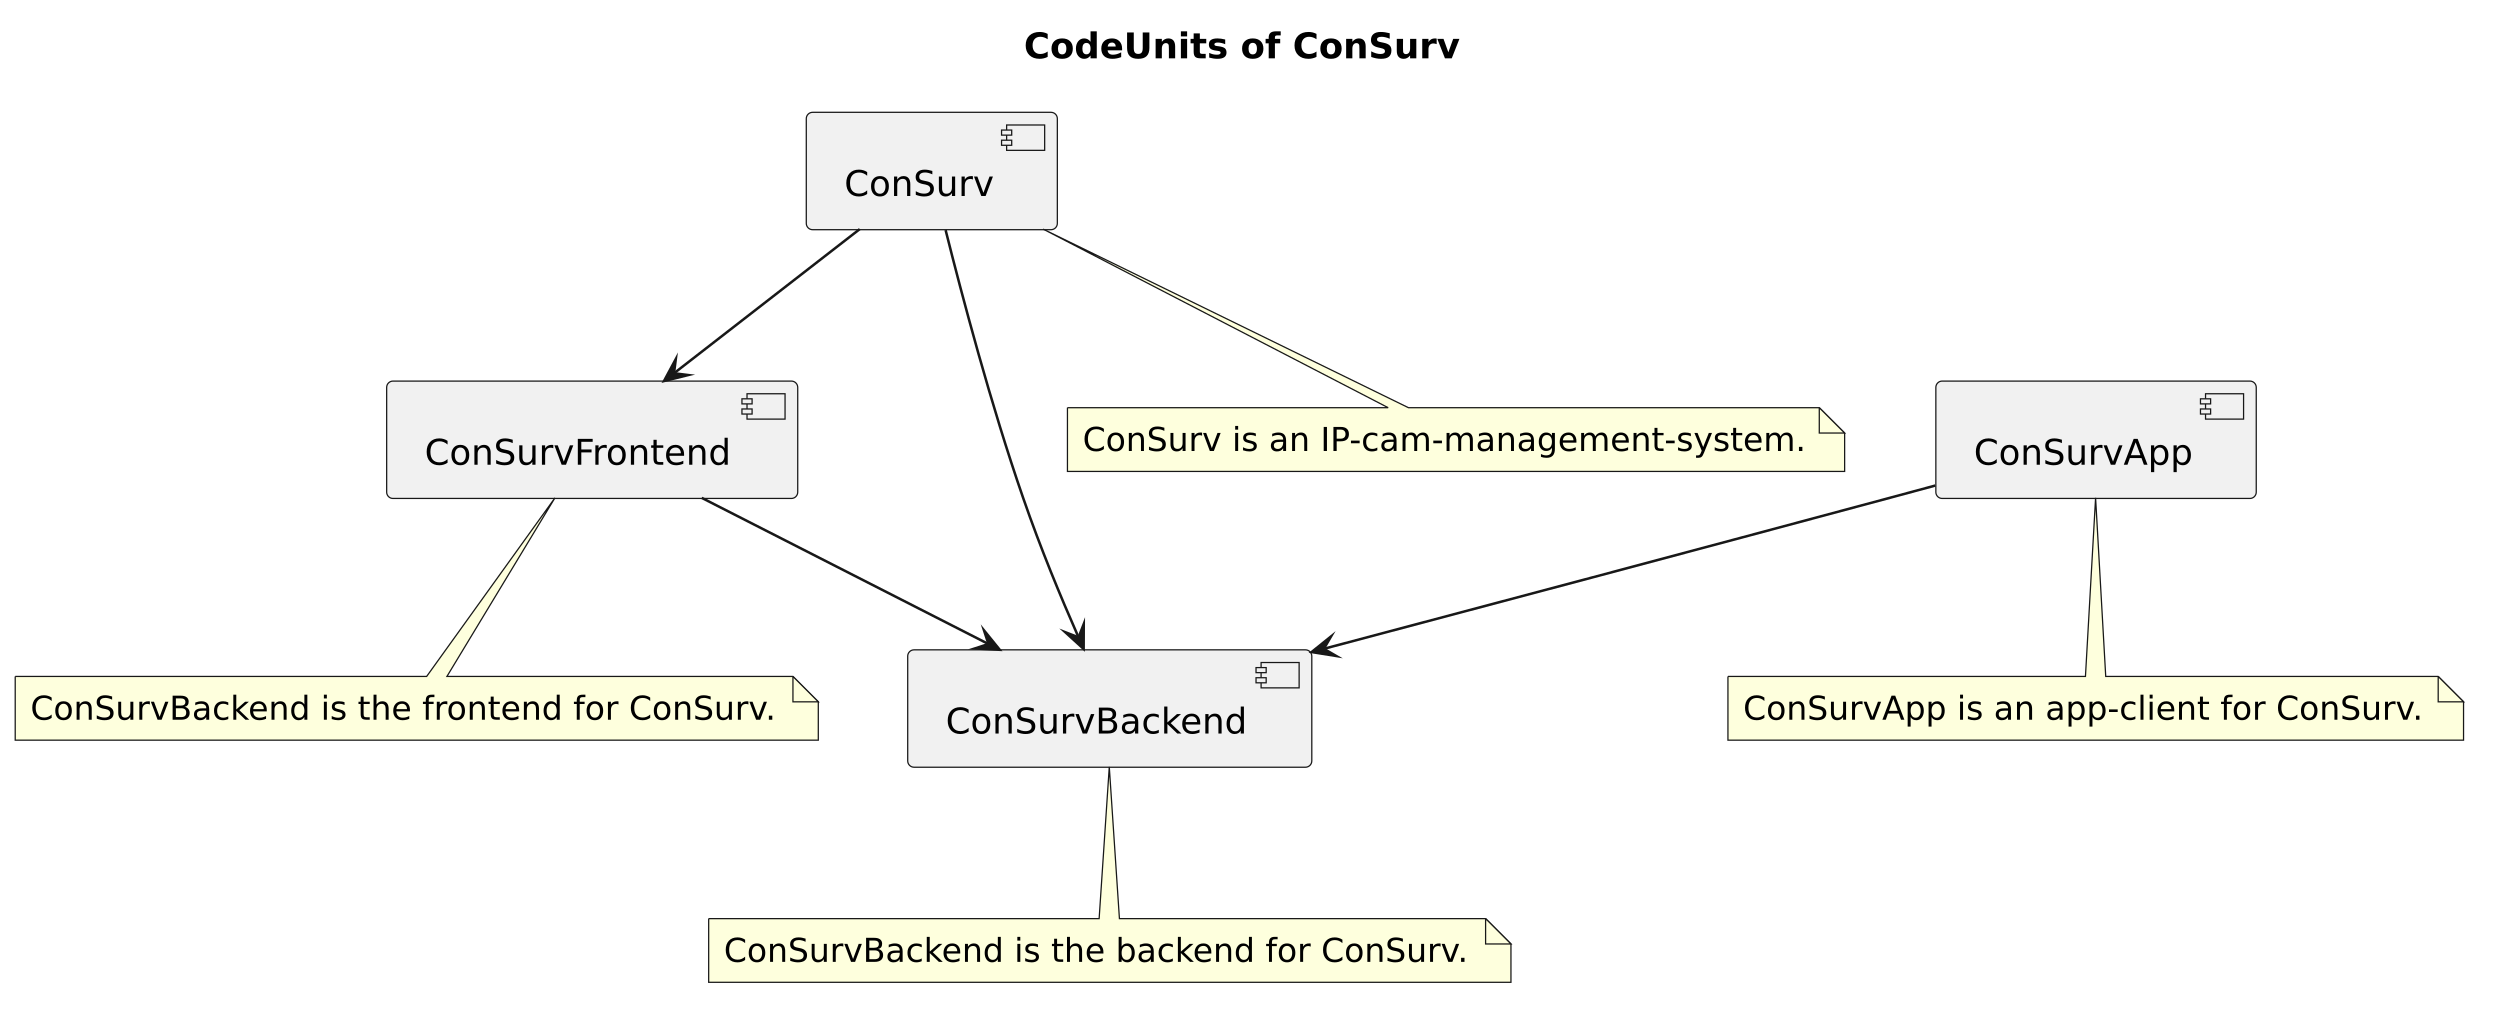
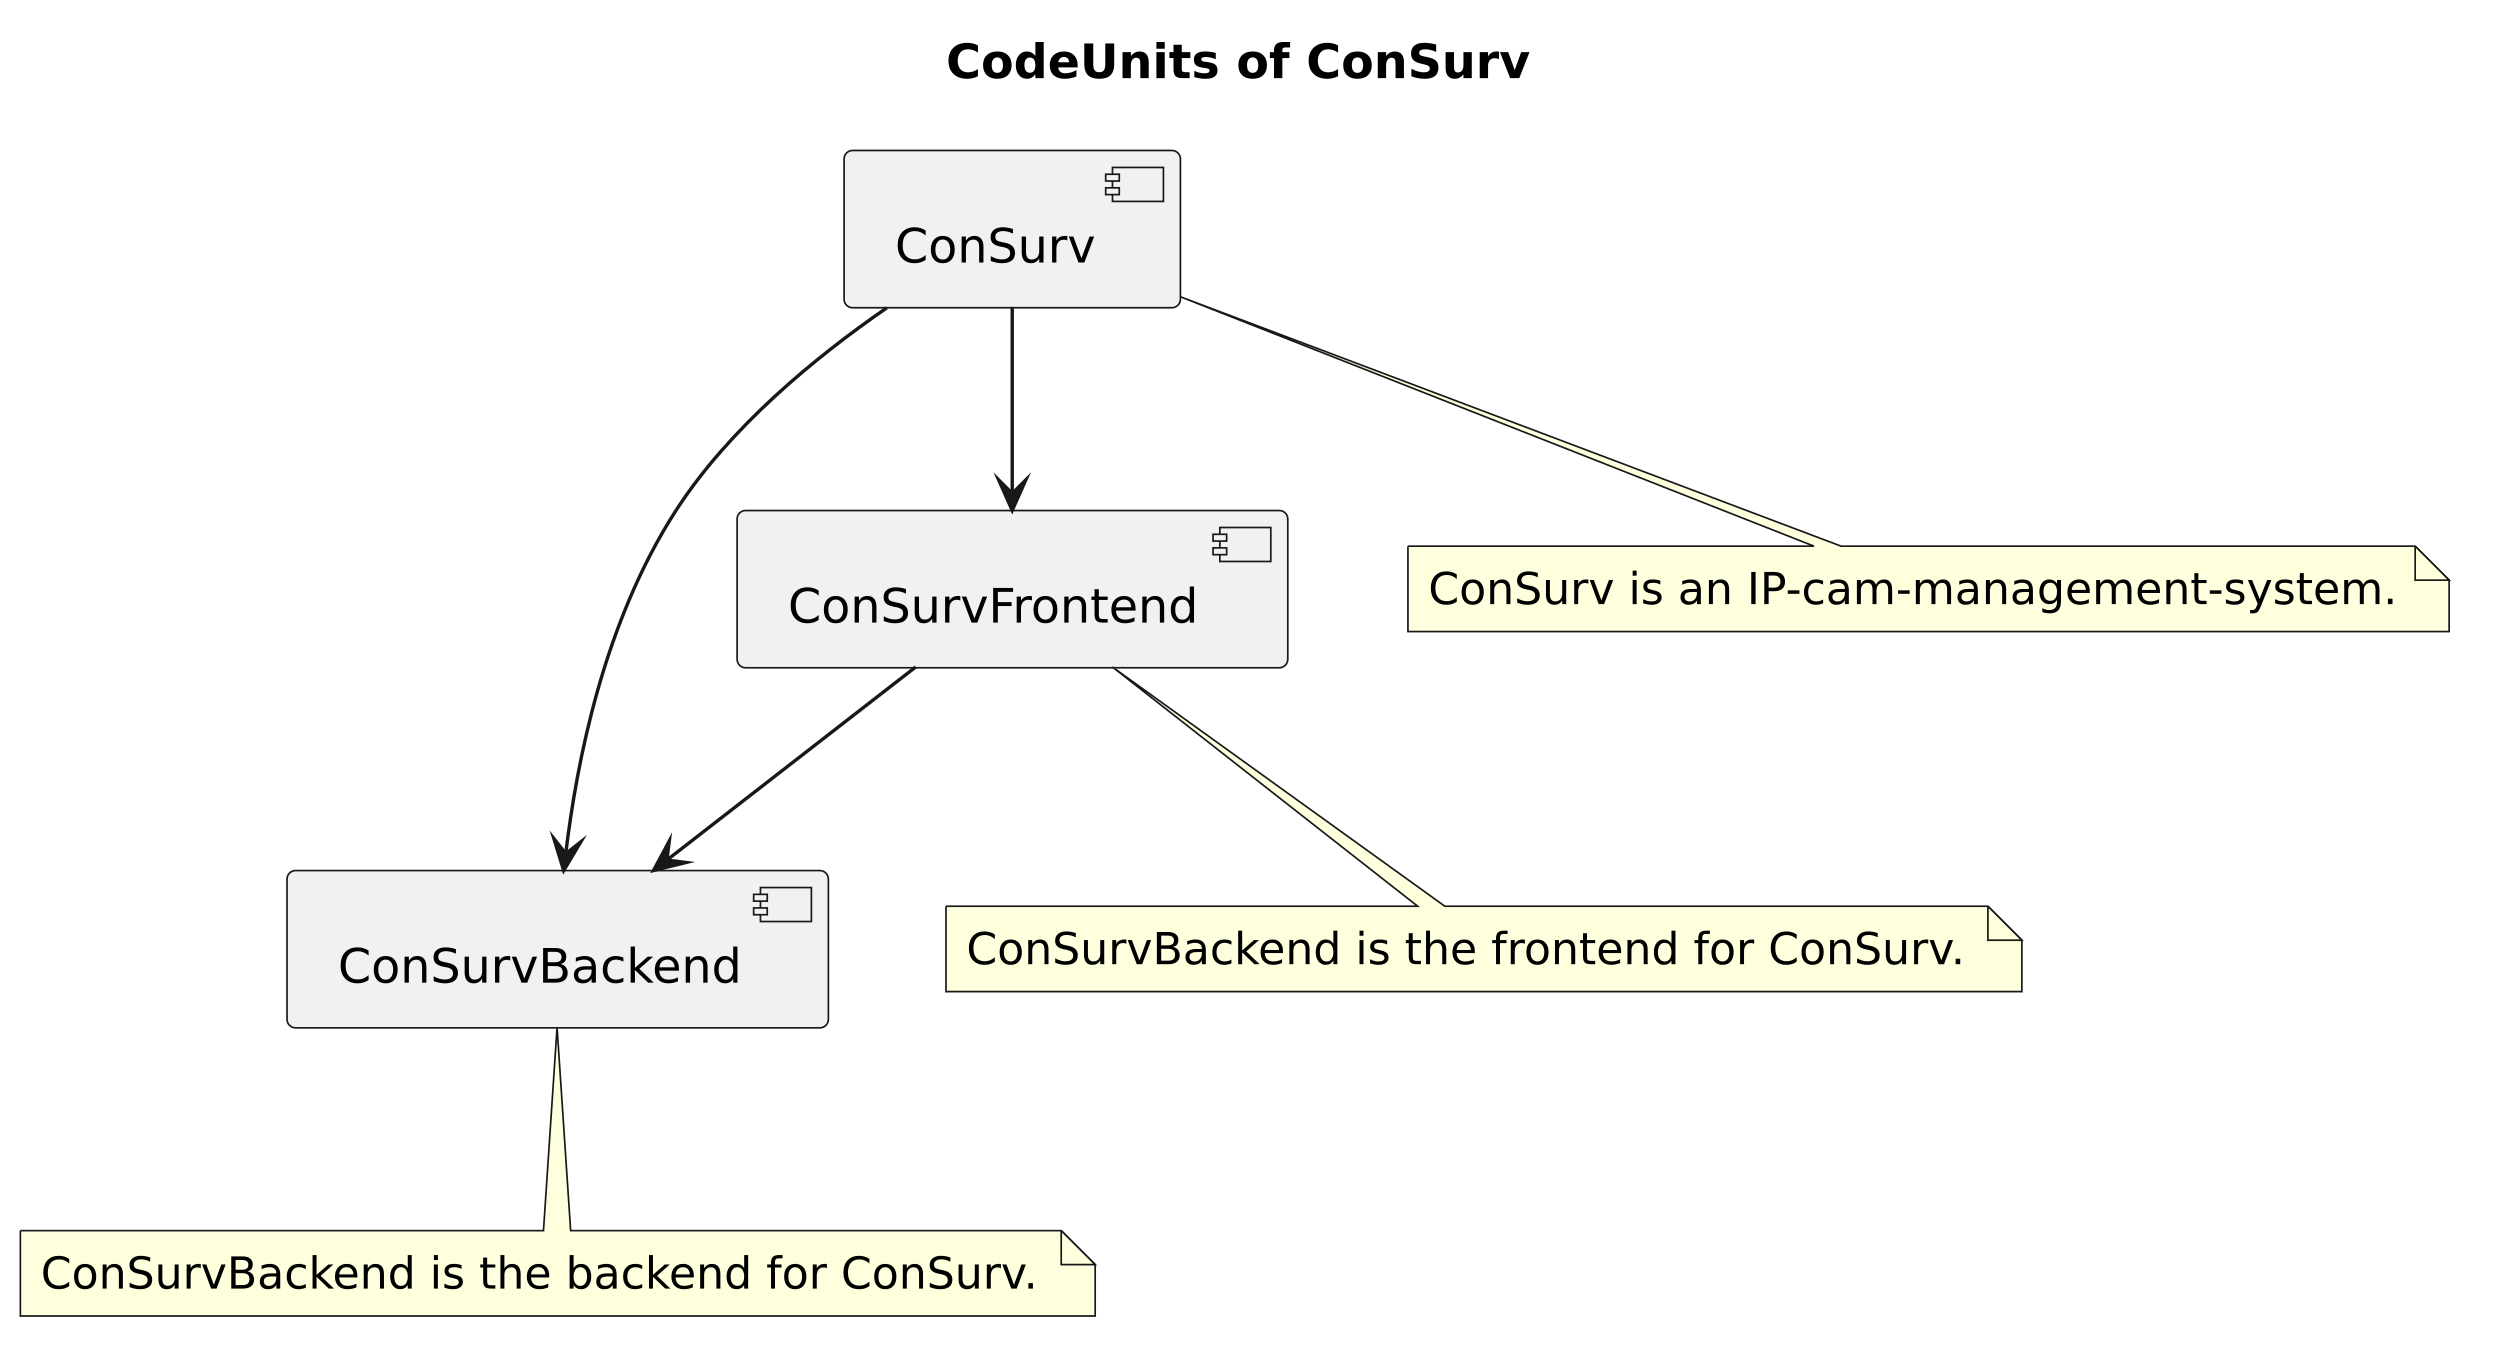
- <svg xmlns="http://www.w3.org/2000/svg" contentStyleType="text/css" data-diagram-type="DESCRIPTION" height="402px" preserveAspectRatio="none" style="width:986px;height:402px;background:#FFFFFF;" version="1.1" viewBox="0 0 986 402" width="986px" zoomAndPan="magnify">
+ <svg xmlns="http://www.w3.org/2000/svg" contentStyleType="text/css" data-diagram-type="DESCRIPTION" height="402px" preserveAspectRatio="none" style="width:736px;height:402px;background:#FFFFFF;" version="1.1" viewBox="0 0 736 402" width="736px" zoomAndPan="magnify">
  <defs />
  <g>
    <g class="title" data-source-line="2">
-       <text fill="#000000" font-family="'DejaVu Sans'" font-size="14" font-weight="700" lengthAdjust="spacing" textLength="171.965" x="403.828" y="22.995">CodeUnits of ConSurv</text>
+       <text fill="#000000" font-family="'DejaVu Sans'" font-size="14" font-weight="700" lengthAdjust="spacing" textLength="171.965" x="278.529" y="22.995">CodeUnits of ConSurv</text>
    </g>
    <g class="entity" data-qualified-name="ConSurvBackend" data-source-line="4" id="ent0001">
-       <rect fill="#F1F1F1" height="46.297" rx="2.5" ry="2.5" style="stroke:#181818;stroke-width:0.5;" width="159.376" x="358" y="256.297" />
-       <rect fill="#F1F1F1" height="10" style="stroke:#181818;stroke-width:0.5;" width="15" x="497.376" y="261.297" />
-       <rect fill="#F1F1F1" height="2" style="stroke:#181818;stroke-width:0.5;" width="4" x="495.376" y="263.297" />
-       <rect fill="#F1F1F1" height="2" style="stroke:#181818;stroke-width:0.5;" width="4" x="495.376" y="267.297" />
-       <text fill="#000000" font-family="'DejaVu Sans'" font-size="14" lengthAdjust="spacing" textLength="119.376" x="373" y="289.292">ConSurvBackend</text>
+       <rect fill="#F1F1F1" height="46.297" rx="2.5" ry="2.5" style="stroke:#181818;stroke-width:0.5;" width="159.376" x="84.5" y="256.297" />
+       <rect fill="#F1F1F1" height="10" style="stroke:#181818;stroke-width:0.5;" width="15" x="223.876" y="261.297" />
+       <rect fill="#F1F1F1" height="2" style="stroke:#181818;stroke-width:0.5;" width="4" x="221.876" y="263.297" />
+       <rect fill="#F1F1F1" height="2" style="stroke:#181818;stroke-width:0.5;" width="4" x="221.876" y="267.297" />
+       <text fill="#000000" font-family="'DejaVu Sans'" font-size="14" lengthAdjust="spacing" textLength="119.376" x="99.5" y="289.292">ConSurvBackend</text>
    </g>
    <g class="entity" data-qualified-name="ConSurvBackendNote" data-source-line="6" id="ent0002">
-       <path d="M279.5,362.297 L279.5,387.43 A0,0 0 0 0 279.5,387.43 L595.92,387.43 A0,0 0 0 0 595.92,387.43 L595.92,372.297 L585.92,362.297 L441.5,362.297 L437.5,302.457 L433.5,362.297 L279.5,362.297 A0,0 0 0 0 279.5,362.297" fill="#FEFFDD" style="stroke:#181818;stroke-width:0.5;" />
-       <path d="M585.92,362.297 L585.92,372.297 L595.92,372.297 L585.92,362.297" fill="#FEFFDD" style="stroke:#181818;stroke-width:0.5;" />
-       <text fill="#000000" font-family="'DejaVu Sans'" font-size="13" lengthAdjust="spacing" textLength="295.42" x="285.5" y="379.364">ConSurvBackend is the backend for ConSurv.</text>
+       <path d="M6,362.297 L6,387.43 A0,0 0 0 0 6,387.43 L322.42,387.43 A0,0 0 0 0 322.42,387.43 L322.42,372.297 L312.42,362.297 L168,362.297 L164,302.457 L160,362.297 L6,362.297 A0,0 0 0 0 6,362.297" fill="#FEFFDD" style="stroke:#181818;stroke-width:0.5;" />
+       <path d="M312.42,362.297 L312.42,372.297 L322.42,372.297 L312.42,362.297" fill="#FEFFDD" style="stroke:#181818;stroke-width:0.5;" />
+       <text fill="#000000" font-family="'DejaVu Sans'" font-size="13" lengthAdjust="spacing" textLength="295.42" x="12" y="379.364">ConSurvBackend is the backend for ConSurv.</text>
    </g>
-     <g class="entity" data-qualified-name="ConSurvApp" data-source-line="10" id="ent0004">
-       <rect fill="#F1F1F1" height="46.297" rx="2.5" ry="2.5" style="stroke:#181818;stroke-width:0.5;" width="126.365" x="763.5" y="150.297" />
-       <rect fill="#F1F1F1" height="10" style="stroke:#181818;stroke-width:0.5;" width="15" x="869.865" y="155.297" />
-       <rect fill="#F1F1F1" height="2" style="stroke:#181818;stroke-width:0.5;" width="4" x="867.865" y="157.297" />
-       <rect fill="#F1F1F1" height="2" style="stroke:#181818;stroke-width:0.5;" width="4" x="867.865" y="161.297" />
-       <text fill="#000000" font-family="'DejaVu Sans'" font-size="14" lengthAdjust="spacing" textLength="86.365" x="778.5" y="183.292">ConSurvApp</text>
+     <g class="entity" data-qualified-name="ConSurvFrontend" data-source-line="10" id="ent0004">
+       <rect fill="#F1F1F1" height="46.297" rx="2.5" ry="2.5" style="stroke:#181818;stroke-width:0.5;" width="162.124" x="217" y="150.297" />
+       <rect fill="#F1F1F1" height="10" style="stroke:#181818;stroke-width:0.5;" width="15" x="359.124" y="155.297" />
+       <rect fill="#F1F1F1" height="2" style="stroke:#181818;stroke-width:0.5;" width="4" x="357.124" y="157.297" />
+       <rect fill="#F1F1F1" height="2" style="stroke:#181818;stroke-width:0.5;" width="4" x="357.124" y="161.297" />
+       <text fill="#000000" font-family="'DejaVu Sans'" font-size="14" lengthAdjust="spacing" textLength="122.124" x="232" y="183.292">ConSurvFrontend</text>
    </g>
-     <g class="entity" data-qualified-name="ConSurvAppNote" data-source-line="12" id="ent0005">
-       <path d="M681.5,266.797 L681.5,291.93 A0,0 0 0 0 681.5,291.93 L971.622,291.93 A0,0 0 0 0 971.622,291.93 L971.622,276.797 L961.622,266.797 L830.5,266.797 L826.5,196.357 L822.5,266.797 L681.5,266.797 A0,0 0 0 0 681.5,266.797" fill="#FEFFDD" style="stroke:#181818;stroke-width:0.5;" />
-       <path d="M961.622,266.797 L961.622,276.797 L971.622,276.797 L961.622,266.797" fill="#FEFFDD" style="stroke:#181818;stroke-width:0.5;" />
-       <text fill="#000000" font-family="'DejaVu Sans'" font-size="13" lengthAdjust="spacing" textLength="269.122" x="687.5" y="283.864">ConSurvApp is an app-client for ConSurv.</text>
+     <g class="entity" data-qualified-name="ConSurvFrontendNote" data-source-line="12" id="ent0005">
+       <path d="M278.5,266.797 L278.5,291.93 A0,0 0 0 0 278.5,291.93 L595.237,291.93 A0,0 0 0 0 595.237,291.93 L595.237,276.797 L585.237,266.797 L425.36,266.797 L327.48,196.357 L417.36,266.797 L278.5,266.797 A0,0 0 0 0 278.5,266.797" fill="#FEFFDD" style="stroke:#181818;stroke-width:0.5;" />
+       <path d="M585.237,266.797 L585.237,276.797 L595.237,276.797 L585.237,266.797" fill="#FEFFDD" style="stroke:#181818;stroke-width:0.5;" />
+       <text fill="#000000" font-family="'DejaVu Sans'" font-size="13" lengthAdjust="spacing" textLength="295.737" x="284.5" y="283.864">ConSurvBackend is the frontend for ConSurv.</text>
    </g>
-     <g class="entity" data-qualified-name="ConSurvFrontend" data-source-line="16" id="ent0007">
-       <rect fill="#F1F1F1" height="46.297" rx="2.5" ry="2.5" style="stroke:#181818;stroke-width:0.5;" width="162.124" x="152.5" y="150.297" />
-       <rect fill="#F1F1F1" height="10" style="stroke:#181818;stroke-width:0.5;" width="15" x="294.624" y="155.297" />
-       <rect fill="#F1F1F1" height="2" style="stroke:#181818;stroke-width:0.5;" width="4" x="292.624" y="157.297" />
-       <rect fill="#F1F1F1" height="2" style="stroke:#181818;stroke-width:0.5;" width="4" x="292.624" y="161.297" />
-       <text fill="#000000" font-family="'DejaVu Sans'" font-size="14" lengthAdjust="spacing" textLength="122.124" x="167.5" y="183.292">ConSurvFrontend</text>
+     <g class="entity" data-qualified-name="ConSurv" data-source-line="16" id="ent0007">
+       <rect fill="#F1F1F1" height="46.297" rx="2.5" ry="2.5" style="stroke:#181818;stroke-width:0.5;" width="99.015" x="248.5" y="44.297" />
+       <rect fill="#F1F1F1" height="10" style="stroke:#181818;stroke-width:0.5;" width="15" x="327.515" y="49.297" />
+       <rect fill="#F1F1F1" height="2" style="stroke:#181818;stroke-width:0.5;" width="4" x="325.515" y="51.297" />
+       <rect fill="#F1F1F1" height="2" style="stroke:#181818;stroke-width:0.5;" width="4" x="325.515" y="55.297" />
+       <text fill="#000000" font-family="'DejaVu Sans'" font-size="14" lengthAdjust="spacing" textLength="59.015" x="263.5" y="77.292">ConSurv</text>
    </g>
-     <g class="entity" data-qualified-name="ConSurvFrontendNote" data-source-line="18" id="ent0008">
-       <path d="M6,266.797 L6,291.93 A0,0 0 0 0 6,291.93 L322.737,291.93 A0,0 0 0 0 322.737,291.93 L322.737,276.797 L312.737,266.797 L176.26,266.797 L218.87,196.357 L168.26,266.797 L6,266.797 A0,0 0 0 0 6,266.797" fill="#FEFFDD" style="stroke:#181818;stroke-width:0.5;" />
-       <path d="M312.737,266.797 L312.737,276.797 L322.737,276.797 L312.737,266.797" fill="#FEFFDD" style="stroke:#181818;stroke-width:0.5;" />
-       <text fill="#000000" font-family="'DejaVu Sans'" font-size="13" lengthAdjust="spacing" textLength="295.737" x="12" y="283.864">ConSurvBackend is the frontend for ConSurv.</text>
+     <g class="entity" data-qualified-name="ConSurvNote" data-source-line="18" id="ent0008">
+       <path d="M414.5,160.797 L414.5,185.93 A0,0 0 0 0 414.5,185.93 L721.024,185.93 A0,0 0 0 0 721.024,185.93 L721.024,170.797 L711.024,160.797 L542.03,160.797 L347.52,87.377 L534.03,160.797 L414.5,160.797 A0,0 0 0 0 414.5,160.797" fill="#FEFFDD" style="stroke:#181818;stroke-width:0.5;" />
+       <path d="M711.024,160.797 L711.024,170.797 L721.024,170.797 L711.024,160.797" fill="#FEFFDD" style="stroke:#181818;stroke-width:0.5;" />
+       <text fill="#000000" font-family="'DejaVu Sans'" font-size="13" lengthAdjust="spacing" textLength="285.524" x="420.5" y="177.864">ConSurv is an IP-cam-management-system.</text>
    </g>
-     <g class="entity" data-qualified-name="ConSurv" data-source-line="22" id="ent0010">
-       <rect fill="#F1F1F1" height="46.297" rx="2.5" ry="2.5" style="stroke:#181818;stroke-width:0.5;" width="99.015" x="318" y="44.297" />
-       <rect fill="#F1F1F1" height="10" style="stroke:#181818;stroke-width:0.5;" width="15" x="397.015" y="49.297" />
-       <rect fill="#F1F1F1" height="2" style="stroke:#181818;stroke-width:0.5;" width="4" x="395.015" y="51.297" />
-       <rect fill="#F1F1F1" height="2" style="stroke:#181818;stroke-width:0.5;" width="4" x="395.015" y="55.297" />
-       <text fill="#000000" font-family="'DejaVu Sans'" font-size="14" lengthAdjust="spacing" textLength="59.015" x="333" y="77.292">ConSurv</text>
+     <g class="link" data-entity-1="ent0004" data-entity-2="ent0001" data-link-type="dependency" data-source-line="22" id="lnk10">
+       <path d="M269.58,196.357 C246.84,213.997 219.06,235.571 196.33,253.211" fill="none" id="ConSurvFrontend-to-ConSurvBackend" style="stroke:#181818;stroke-width:1;" />
+       <polygon fill="#181818" points="192.38,256.277,201.942,253.919,196.33,253.211,197.038,247.599,192.38,256.277" style="stroke:#181818;stroke-width:1;stroke-linejoin:miter;stroke-miterlimit:10;" />
    </g>
-     <g class="entity" data-qualified-name="ConSurvNote" data-source-line="24" id="ent0011">
-       <path d="M421,160.797 L421,185.93 A0,0 0 0 0 421,185.93 L727.524,185.93 A0,0 0 0 0 727.524,185.93 L727.524,170.797 L717.524,160.797 L555.49,160.797 L411.4,90.357 L547.49,160.797 L421,160.797 A0,0 0 0 0 421,160.797" fill="#FEFFDD" style="stroke:#181818;stroke-width:0.5;" />
-       <path d="M717.524,160.797 L717.524,170.797 L727.524,170.797 L717.524,160.797" fill="#FEFFDD" style="stroke:#181818;stroke-width:0.5;" />
-       <text fill="#000000" font-family="'DejaVu Sans'" font-size="13" lengthAdjust="spacing" textLength="285.524" x="427" y="177.864">ConSurv is an IP-cam-management-system.</text>
+     <g class="link" data-entity-1="ent0007" data-entity-2="ent0001" data-link-type="dependency" data-source-line="23" id="lnk11">
+       <path d="M261.09,90.617 C240.01,105.157 214.73,125.917 199,150.297 C177.64,183.397 169.8,224.423 166.55,251.323" fill="none" id="ConSurv-to-ConSurvBackend" style="stroke:#181818;stroke-width:1;" />
+       <polygon fill="#181818" points="165.95,256.287,171.001,247.832,166.55,251.323,163.058,246.872,165.95,256.287" style="stroke:#181818;stroke-width:1;stroke-linejoin:miter;stroke-miterlimit:10;" />
    </g>
-     <g class="link" data-entity-1="ent0004" data-entity-2="ent0001" data-link-type="dependency" data-source-line="28" id="lnk13">
-       <path d="M763.28,191.497 C757.27,193.127 751.27,194.747 745.5,196.297 C668.02,217.137 584.333,239.396 522.133,255.886" fill="none" id="ConSurvApp-to-ConSurvBackend" style="stroke:#181818;stroke-width:1;" />
-       <polygon fill="#181818" points="517.3,257.167,527.024,258.727,522.133,255.886,524.974,250.994,517.3,257.167" style="stroke:#181818;stroke-width:1;stroke-linejoin:miter;stroke-miterlimit:10;" />
-     </g>
-     <g class="link" data-entity-1="ent0007" data-entity-2="ent0001" data-link-type="dependency" data-source-line="29" id="lnk14">
-       <path d="M276.76,196.357 C311.38,213.997 355.245,236.366 389.846,254.006" fill="none" id="ConSurvFrontend-to-ConSurvBackend" style="stroke:#181818;stroke-width:1;" />
-       <polygon fill="#181818" points="394.3,256.277,388.099,248.625,389.846,254.006,384.465,255.753,394.3,256.277" style="stroke:#181818;stroke-width:1;stroke-linejoin:miter;stroke-miterlimit:10;" />
-     </g>
-     <g class="link" data-entity-1="ent0010" data-entity-2="ent0001" data-link-type="dependency" data-source-line="30" id="lnk15">
-       <path d="M372.95,90.747 C379.4,116.497 390.88,159.867 403.5,196.297 C410.62,216.827 418.197,235.04 425.377,251.37" fill="none" id="ConSurv-to-ConSurvBackend" style="stroke:#181818;stroke-width:1;" />
-       <polygon fill="#181818" points="427.39,255.947,427.429,246.098,425.377,251.37,420.106,249.318,427.39,255.947" style="stroke:#181818;stroke-width:1;stroke-linejoin:miter;stroke-miterlimit:10;" />
-     </g>
-     <g class="link" data-entity-1="ent0010" data-entity-2="ent0007" data-link-type="dependency" data-source-line="31" id="lnk16">
-       <path d="M339.08,90.357 C316.34,107.997 288.56,129.571 265.83,147.211" fill="none" id="ConSurv-to-ConSurvFrontend" style="stroke:#181818;stroke-width:1;" />
-       <polygon fill="#181818" points="261.88,150.277,271.442,147.919,265.83,147.211,266.538,141.599,261.88,150.277" style="stroke:#181818;stroke-width:1;stroke-linejoin:miter;stroke-miterlimit:10;" />
+     <g class="link" data-entity-1="ent0007" data-entity-2="ent0004" data-link-type="dependency" data-source-line="24" id="lnk12">
+       <path d="M298,90.357 C298,107.997 298,127.637 298,145.277" fill="none" id="ConSurv-to-ConSurvFrontend" style="stroke:#181818;stroke-width:1;" />
+       <polygon fill="#181818" points="298,150.277,302,141.277,298,145.277,294,141.277,298,150.277" style="stroke:#181818;stroke-width:1;stroke-linejoin:miter;stroke-miterlimit:10;" />
    </g>
  </g>
</svg>
